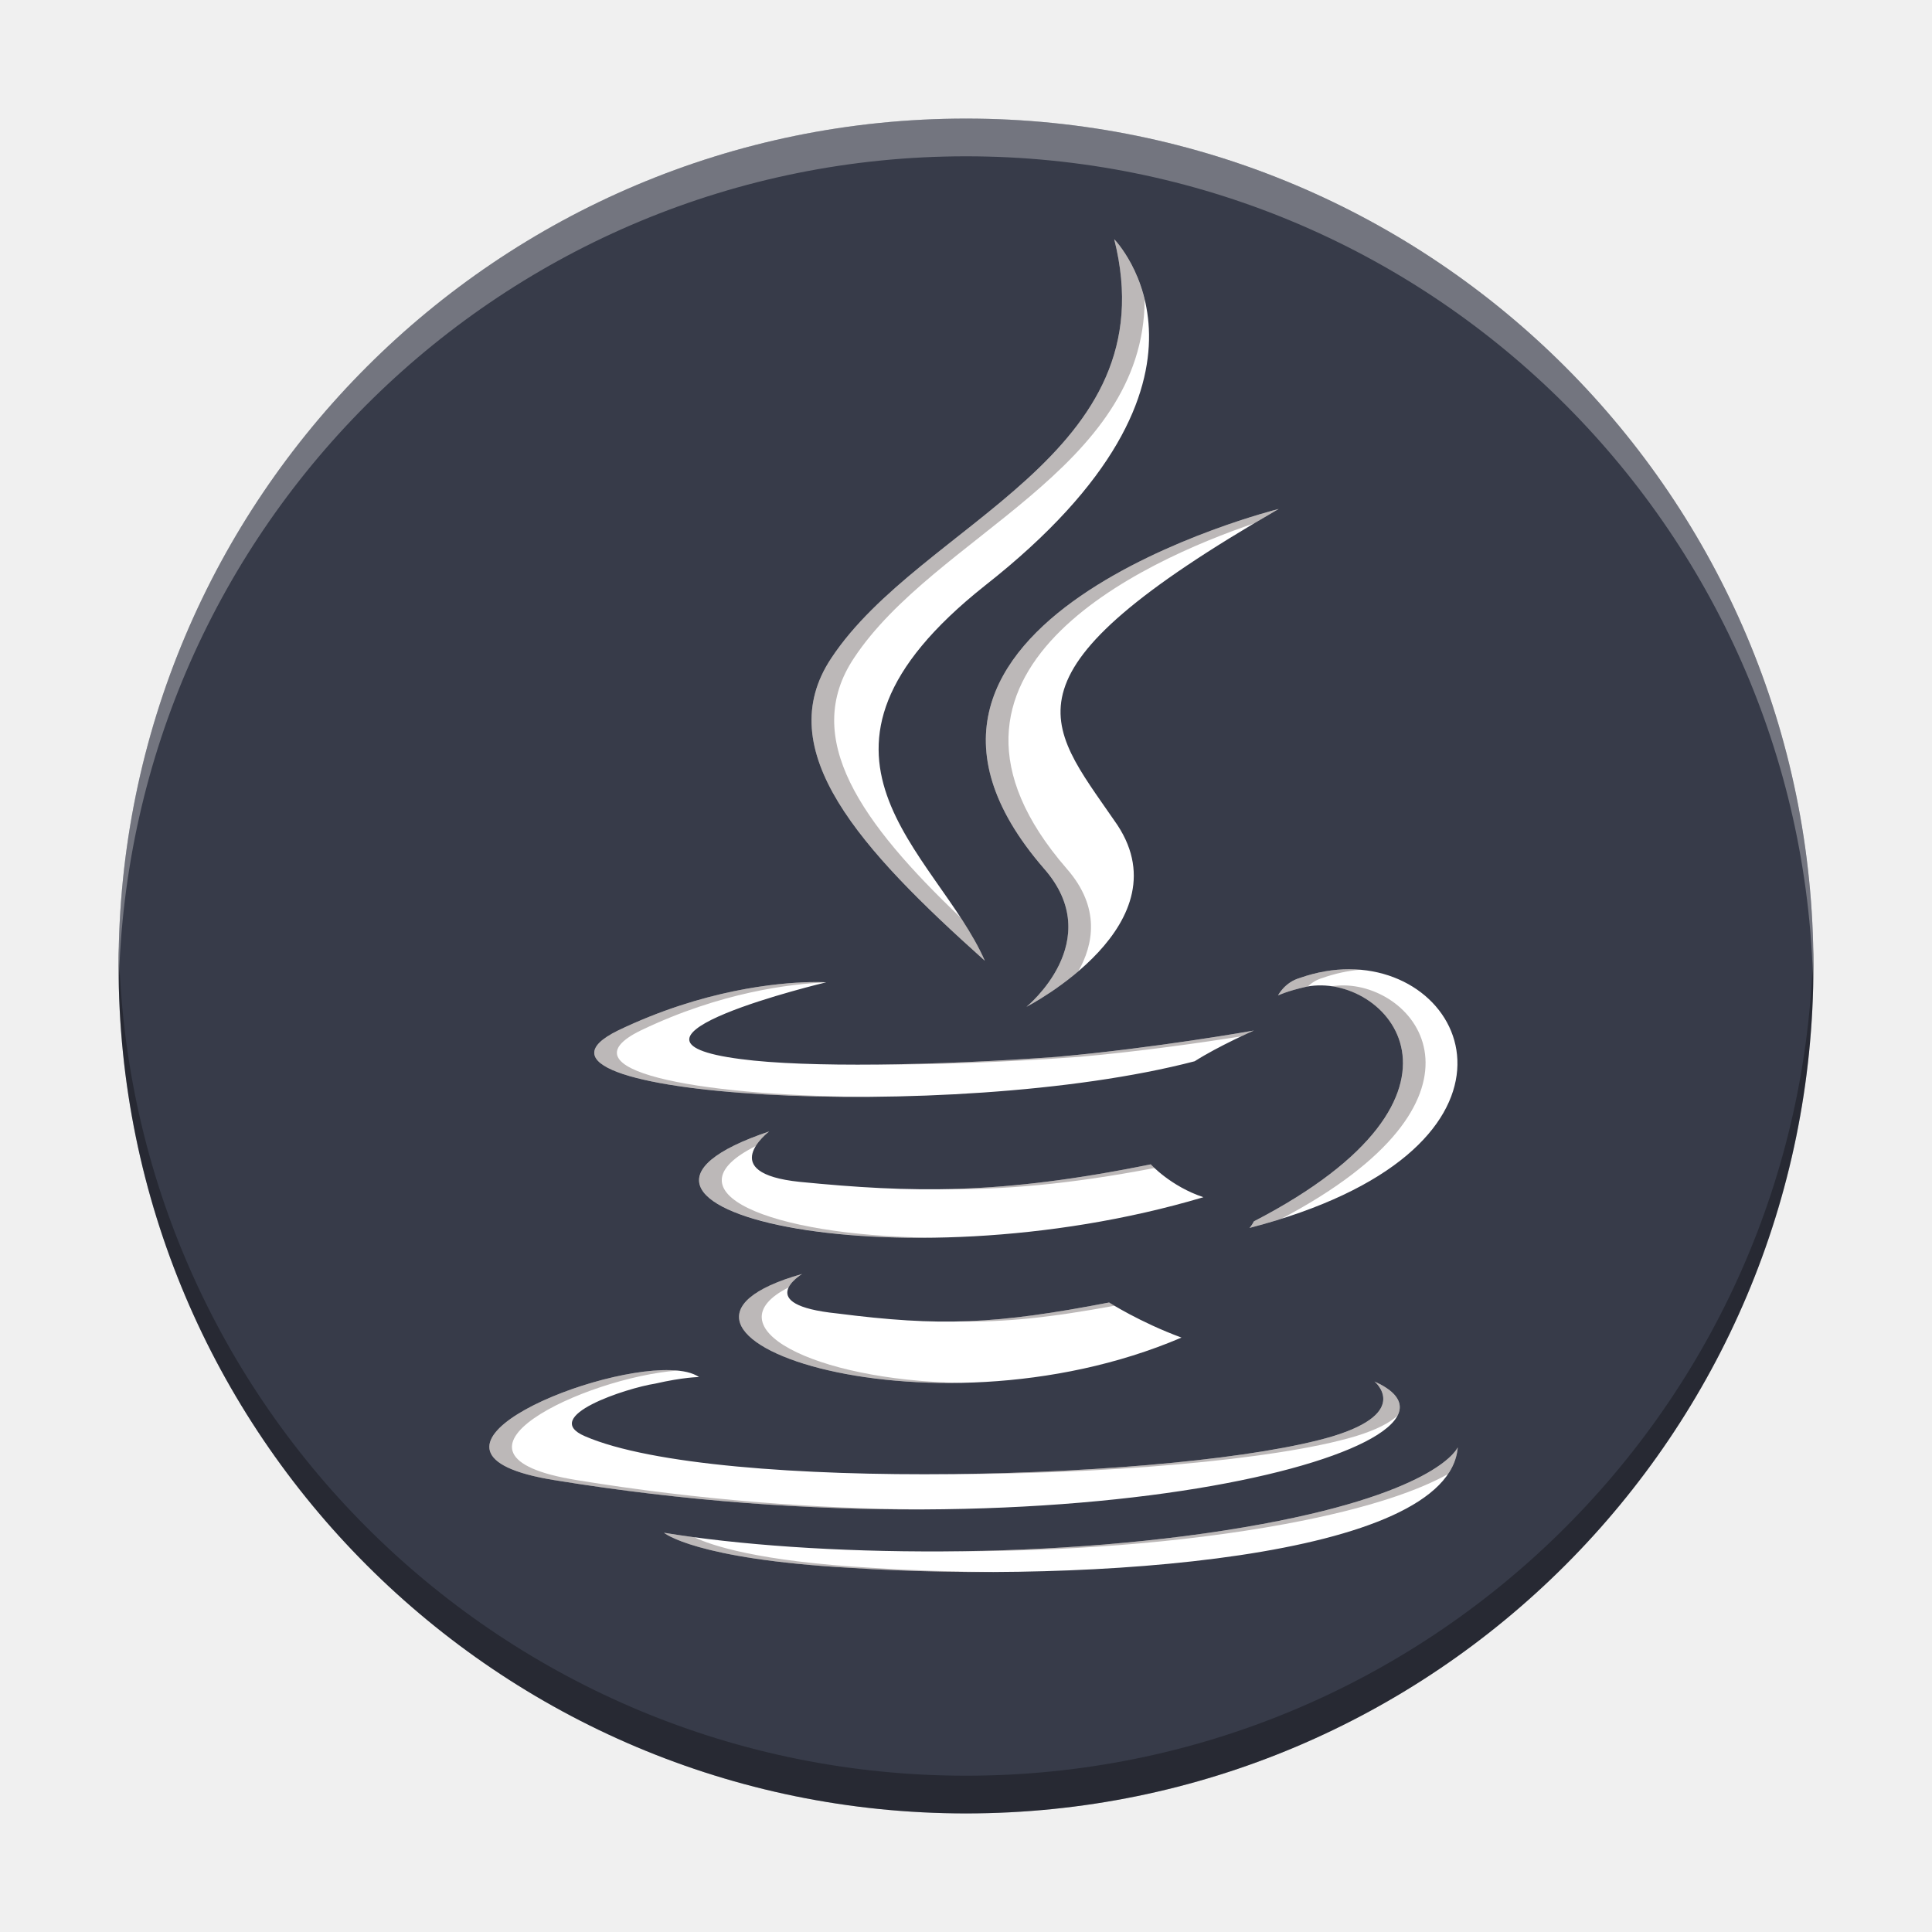
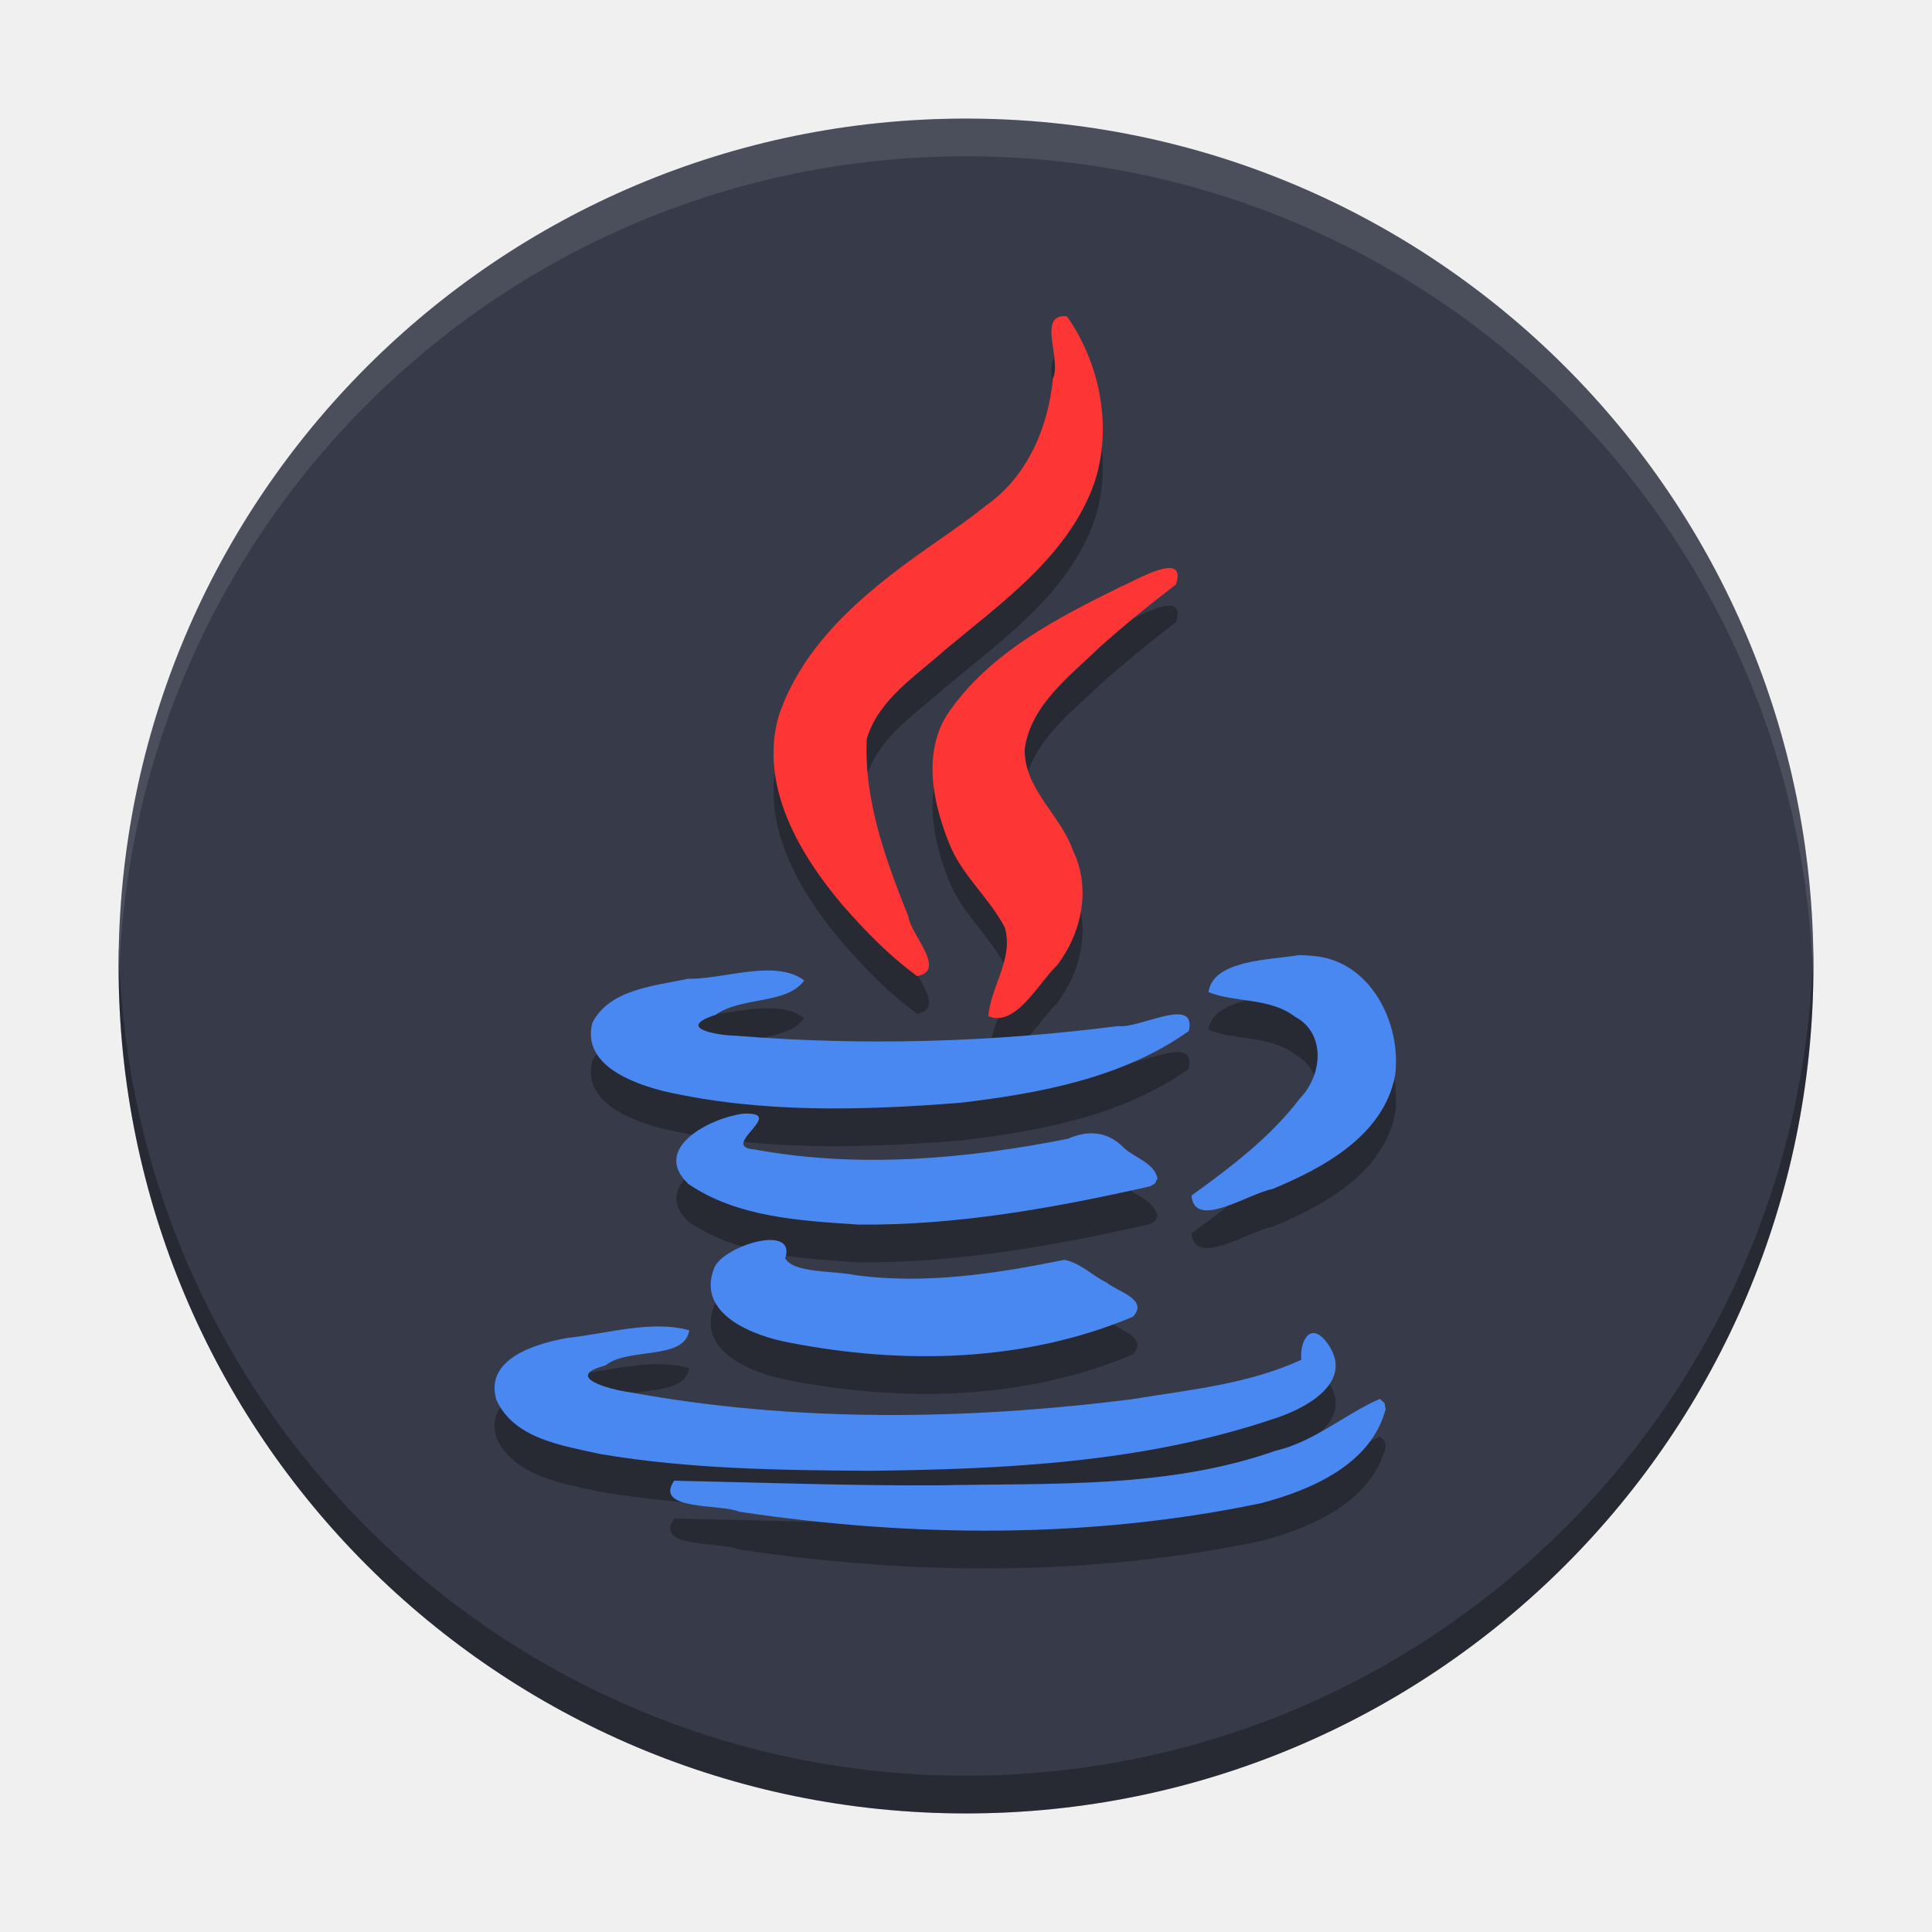
<svg xmlns="http://www.w3.org/2000/svg" width="512" height="512" version="1.1" viewBox="0 0 384 384">
-   <defs>
-     <clipPath>
-       <rect width="384" height="384" />
-     </clipPath>
-     <clipPath>
-       <rect width="384" height="384" />
-     </clipPath>
-     <clipPath>
-       <rect width="384" height="384" />
-     </clipPath>
-   </defs>
  <path d="m360.43 192c0 93.023-75.41 168.43-168.43 168.43s-168.43-75.41-168.43-168.43 75.41-168.43 168.43-168.43 168.43 75.41 168.43 168.43z" fill="#373b49" />
-   <path d="m221.46 47.547c10.895 43.152-38.359 56.23-56.23 83.254-12.203 18.309 5.668 37.922 30.512 60.152-9.59-21.797-42.281-40.977 0-74.539 52.742-41.406 25.719-68.867 25.719-68.867zm32.688 53.613s-89.355 22.23-46.641 71.484c12.641 14.387-3.488 27.465-3.488 27.465s32.258-16.566 17.438-37.051c-13.516-19.617-23.973-29.207 32.691-61.898zm14.035 91.484c-3.121-0.004-6.43 0.535-9.812 1.727-3.051 0.871-4.359 3.488-4.359 3.488s1.742-0.871 5.668-1.746c15.691-3.051 38.355 21.359-10.461 46.641-0.438 0.871-0.871 1.309-0.871 1.309 58.23-15.141 45.234-51.371 19.836-51.418zm-107.25 2.562c-6.332 0.145-21.125 1.453-38.125 9.625-26.59 13.078 66.258 18.742 114.64 6.102 4.793-3.051 11.766-6.102 11.766-6.102s-19.613 3.488-39.227 5.231c-23.977 1.742-49.691 2.18-62.77 0.438-30.508-3.926 16.988-15.254 17-15.258 0 0-1.172-0.082-3.285-0.035zm-8.051 29.676c-44.016 14.82 24.848 31.383 86.305 13.074-6.535-2.18-10.461-6.535-10.461-6.535-30.074 6.102-47.508 5.668-69.738 3.488-16.992-1.746-6.113-10.02-6.106-10.027zm6.539 28.332c-40.102 11.332 24.41 34.434 75.41 12.641-8.281-3.051-14.383-6.973-14.383-6.973-22.668 4.359-33.566 4.793-54.051 2.176-17-1.742-6.977-7.844-6.977-7.844zm-26.152 19.113c-17.043-0.5-56.277 16.52-23.098 21.859 104.17 17 190.04-7.406 163.02-19.609 0.031 0.023 7.375 6.106-8.285 10.891-29.207 8.719-122.48 11.332-148.63 0-9.156-3.922 8.281-9.59 13.945-10.461 5.668-1.305 8.719-1.305 8.719-1.305-1.254-0.875-3.234-1.305-5.672-1.375zm156.48 15.32s-3.484 8.719-38.793 15.258c-40.098 7.41-89.789 6.539-118.99 1.742 0 0 6.102 5.231 37.047 6.977 47.074 3.051 118.99-1.746 120.73-23.977z" fill="#fff" />
+   <path d="m211.52 70.342c-5.212 0.004-0.501 8.772-2.243 12.325-0.876 9.699-5.053 19.49-13.197 25.242-3.028 2.433-6.218 4.653-9.391 6.891-13.05 9.003-26.717 19.494-31.957 35.111-3.851 13.836 4.18 27.456 12.864 37.642 4.461 5.064 9.218 10.001 14.701 13.947 5.992-1.113-1.328-8.259-1.759-11.843-4.482-11.221-8.863-23.085-8.253-35.348 2.329-7.758 9.721-12.43 15.464-17.568 11.389-9.516 24.667-18.773 29.795-33.362 3.598-11.021 1.1-23.651-5.489-33.009-0.189-0.019-0.368-0.028-0.536-0.028zm20.962 50.061c-2.568-0.07-7.562 2.799-9.545 3.628-12.828 6.289-26.407 13.268-34.619 25.418-4.938 7.698-2.91 17.618 0.299 25.573 2.461 6.404 8.025 10.875 11.104 16.857 1.809 6.166-2.908 11.921-3.258 17.602 5.417 2.288 10.014-6.702 13.63-10.109 4.918-6.399 6.819-15.333 3.171-22.809-2.445-7.082-9.726-12.248-9.592-20.159 1.179-8.798 8.953-14.481 14.892-20.273 4.894-4.354 9.973-8.502 15.176-12.482 0.767-2.366 0.087-3.209-1.258-3.246zm25.651 76.935c-5.455 0.958-17.054 0.869-17.925 7.354 5.271 2.125 12.223 1.062 17.2 4.893 6.234 3.346 5.388 11.693 0.983 16.207-5.878 7.755-13.754 13.671-21.558 19.329 0.531 6.937 11.462-0.457 16.049-1.279 10.231-4.243 22.08-10.654 24.4-22.515 1.386-10.37-4.885-23.006-16.361-23.829l-1.411-0.123zm-106.22 3.059c-5.014 0.142-10.672 1.725-15.192 1.644-6.535 1.425-15.579 2.035-18.973 8.76-2.142 8.312 7.877 11.977 14.169 13.576 19.315 4.417 39.414 3.847 59.045 2.301 15.712-1.87 32.169-4.905 45.322-14.251 1.657-7.176-9.883-0.386-14.045-0.984-25.109 3.218-50.605 3.972-75.841 1.925-4.287-0.092-12.073-1.615-4.162-4.157 5.074-3.678 14.177-2.013 17.618-6.842-2.158-1.623-4.934-2.056-7.942-1.97zm-3.441 28.437c-0.24-2e-5 -0.5 6e-3 -0.784 0.021-6.315 0.778-18.47 6.821-10.821 14 9.801 6.65 22.316 7.268 33.785 8.043 19.549 0.185 38.933-3.321 57.938-7.611l0.965-0.561 0.508-0.998c-0.636-3.121-4.532-4.08-6.732-6.133-3.076-3.185-6.993-3.575-11.045-1.761-20.449 4.062-41.775 5.929-62.398 2.115-6.976-0.516 6.018-7.114-1.417-7.115zm4.623 25.124c-3.878-3e-3 -10.007 2.798-11.111 5.5-3.752 9.215 7.837 13.619 14.958 14.9 22.592 4.409 46.796 3.891 68.235-5.15 3.249-3.438-3.091-4.991-5.259-6.806-2.833-1.383-5.287-3.966-8.395-4.497-13.634 2.765-27.577 4.91-41.493 3.044-4.144-0.912-12.261-0.343-13.958-3.33 0.867-2.648-0.65-3.66-2.977-3.662zm-21.939 17.193c-6.057-0.06-12.614 1.671-18.524 2.303-6.074 1.11-16.383 4.07-13.979 12.268 3.515 7.792 13.178 9.103 20.64 10.778 17.704 3.005 35.771 3.224 53.682 3.335 26.863-0.309 54.288-1.614 79.948-10.255 5.983-1.838 16.116-6.913 11.291-14.543-3.65-5.571-5.944-0.893-5.565 2.733-10.494 4.854-22.331 5.979-33.649 7.841-33.088 4.168-66.952 4.644-99.841-1.39-3.928-0.523-13.365-3.069-4.824-5.325 4.486-3.673 15.717-0.914 16.668-6.981-1.865-0.526-3.829-0.744-5.848-0.765zm143.12 14.395c-6.633 2.818-13.05 8.535-20.694 10.288-21.448 7.575-44.56 6.419-66.955 6.895-17.541 0.093-35.098-0.551-52.614-0.923-4.237 6.005 9.562 4.591 12.932 6.17 34.309 5.13 69.667 5.427 103.71-1.699 10.043-2.654 21.869-7.715 24.759-18.7l-0.239-1.198z" opacity=".3" stroke-width=".472" />
  <g stroke-width="1.333">
-     <path transform="scale(.75)" d="m31.486 251c-0.036 1.663-0.064 3.328-0.064 5 0 124.03 100.55 224.58 224.58 224.58 124.03 0 224.58-100.55 224.58-224.58 0-1.672-0.028-3.337-0.064-5-2.66 121.72-102.15 219.58-224.51 219.58-122.36 0-221.85-97.857-224.51-219.58z" opacity=".3" />
-     <path transform="scale(.75)" d="m256 31.422c-124.03 0-224.58 100.55-224.58 224.58 0 1.672 0.028 3.337 0.064 5 2.66-121.72 102.15-219.58 224.51-219.58 122.36 0 221.85 97.857 224.51 219.58 0.036-1.663 0.064-3.328 0.064-5 0-124.03-100.55-224.58-224.58-224.58z" fill="#fff" opacity=".3" />
-     <path transform="scale(.75)" d="m295.28 63.396c14.526 57.536-51.145 74.973-74.973 111-16.271 24.411 7.557 50.563 40.682 80.203-1.695-3.852-3.936-7.642-6.408-11.424-26.238-25.008-42.422-47.553-28.273-68.779 21.464-32.456 76.867-49.831 77.037-95.01-2.475-10.281-8.064-15.994-8.064-15.994zm43.584 71.484s-119.14 29.641-62.188 95.312c16.854 19.182-4.65 36.619-4.65 36.619s6.802-3.501 13.752-9.426c3.887-6.875 6.054-16.773-3.102-27.193-45.285-52.218 20.719-81.634 49.682-91.504 2.094-1.245 4.255-2.51 6.506-3.809zm18.713 121.98c-4.162-0.005-8.572 0.714-13.082 2.303-4.068 1.161-5.812 4.65-5.812 4.65s2.322-1.161 7.557-2.328c0.111-0.022 0.223-0.035 0.334-0.055 0.932-0.88 2.21-1.779 3.922-2.268 3.41-1.201 6.764-1.904 9.996-2.174-0.956-0.082-1.928-0.127-2.914-0.129zm-143 3.416c-8.443 0.193-28.165 1.938-50.832 12.834-21.965 10.804 17.209 17.805 65.529 17.566-45.489-0.344-80.58-7.213-59.529-17.566 21.33-10.254 39.928-12.379 49.098-12.758 0.004-9.2e-4 0.115-0.029 0.115-0.029 0 0-1.563-0.109-4.381-0.047zm141.67 0.867c-1.131-0.019-2.253 0.06-3.353 0.232 19.487 2.785 37.778 32.064-20.6 62.297-0.583 1.161-1.162 1.744-1.162 1.744 2.965-0.771 5.776-1.587 8.469-2.436 59.364-31.354 36.819-61.493 16.646-61.838zm-23.959 11.967s-26.152 4.652-52.303 6.975c-16.822 1.222-34.263 1.956-49.576 2.045 16.649 0.1 36.511-0.66 55.576-2.045 16.547-1.47 33.047-3.866 42.969-5.432 1.878-0.883 3.334-1.543 3.334-1.543zm-128.44 26.734c-41.046 13.821-8.443 28.755 42.885 28.146-43.183-0.519-70.625-12.24-46.418-24.293 1.351-2.175 3.529-3.849 3.533-3.853zm101.12 8.719c-22.492 4.563-39.68 6.383-55.67 6.59 16.537 0.191 33.864-1.255 56.652-5.613-0.641-0.602-0.982-0.977-0.982-0.977zm-92.406 29.057c-38.283 10.818-5.058 29.677 41.859 28.854-38.979-0.706-66.122-14.901-45.418-25.303 0.962-1.968 3.559-3.551 3.559-3.551zm81.371 7.559c-16.581 3.189-28.439 4.793-40.275 5.023 12.834 0.246 24.814-1.063 41.684-4.164-0.892-0.529-1.408-0.859-1.408-0.859zm-116.24 17.926c-22.724-0.667-75.036 22.027-30.797 29.146 34.972 5.707 68.393 7.912 98.258 7.76-28.313-0.156-59.611-2.432-92.258-7.76-41.712-6.713 2.402-27.261 26.627-29.029-0.587-0.056-1.193-0.099-1.83-0.117zm186.57 3c0.042 0.031 9.833 8.141-11.047 14.521-20.226 6.038-63.494 9.871-105.3 10.053 43.605 0.182 90.104-3.725 111.3-10.053 5.78-1.766 9.202-3.665 11.139-5.488 1.659-3.239-0.167-6.357-6.092-9.033zm22.072 17.428s-4.646 11.625-51.725 20.344c-26.326 4.865-55.745 7.044-83.484 7.248 29.465 0.086 61.246-2.03 89.484-7.248 23.156-4.288 36.016-9.275 43.137-13.24 1.49-2.204 2.389-4.567 2.588-7.104zm-210.38 22.666s8.136 6.975 49.396 9.303c11.956 0.775 25.115 1.167 38.6 1.094-11.376-0.055-22.425-0.434-32.6-1.094-30.63-1.728-42.987-6.012-47.33-8.107-2.798-0.375-5.495-0.773-8.066-1.195z" fill="#1f1111" opacity=".3" />
+     <path transform="scale(.75)" d="m31.486 251c-0.036 1.663-0.064 3.328-0.064 5 0 124.03 100.55 224.58 224.58 224.58s224.58-100.55 224.58-224.58c0-1.672-0.028-3.337-0.064-5-2.66 121.72-102.15 219.58-224.51 219.58s-221.85-97.857-224.51-219.58z" opacity=".3" />
+     <path transform="scale(.75)" d="m256 31.422c-124.03 0-224.58 100.55-224.58 224.58 0 1.672 0.028 3.337 0.064 5 2.66-121.72 102.15-219.58 224.51-219.58s221.85 97.857 224.51 219.58c0.036-1.663 0.064-3.328 0.064-5 0-124.03-100.55-224.58-224.58-224.58z" fill="#fff" opacity=".1" />
  </g>
+   <path d="m186.69 107.3c-13.05 9.003-26.717 19.495-31.958 35.111-3.851 13.836 4.181 27.455 12.865 37.641 4.461 5.064 9.219 10.001 14.702 13.947 5.992-1.113-1.329-8.259-1.76-11.843-4.482-11.221-8.863-23.085-8.253-35.347 2.329-7.758 9.721-12.431 15.465-17.569 11.389-9.516 24.668-18.773 29.796-33.362 3.598-11.021 1.099-23.651-5.489-33.009-6.058-0.595-0.981 8.63-2.779 12.298-0.876 9.699-5.053 19.491-13.196 25.242-3.028 2.433-6.219 4.653-9.392 6.89z" fill="#fd3535" stroke-width=".472" />
+   <path d="m233.74 116.15c2.231-6.884-7.781-0.882-10.803 0.382-12.828 6.289-26.407 13.268-34.619 25.418-4.938 7.698-2.911 17.617 0.298 25.572 2.461 6.404 8.026 10.876 11.104 16.858 1.809 6.166-2.907 11.92-3.257 17.601 5.417 2.288 10.013-6.702 13.629-10.109 4.918-6.399 6.819-15.333 3.171-22.809-2.445-7.082-9.726-12.248-9.591-20.159 1.179-8.798 8.954-14.48 14.893-20.273 4.894-4.354 9.972-8.502 15.175-12.481z" fill="#fd3535" stroke-width=".472" />
+   <path d="m117.74 203.3c-2.142 8.312 7.877 11.979 14.169 13.578 19.315 4.417 39.414 3.846 59.045 2.3 15.712-1.87 32.17-4.904 45.322-14.251 1.657-7.176-9.883-0.387-14.045-0.985-25.109 3.218-50.605 3.973-75.841 1.926-4.287-0.092-12.074-1.615-4.162-4.157 5.074-3.678 14.178-2.013 17.618-6.842-5.754-4.328-15.903-0.196-23.134-0.327-6.535 1.425-15.578 2.034-18.972 8.758z" fill="#4a88f1" stroke-width=".472" />
+   <path d="m258.13 189.84c-5.455 0.958-17.055 0.87-17.926 7.355 5.271 2.125 12.222 1.062 17.2 4.892 6.234 3.346 5.388 11.693 0.983 16.207-5.878 7.755-13.754 13.671-21.558 19.328 0.531 6.937 11.462-0.458 16.049-1.28 10.231-4.243 22.08-10.654 24.4-22.515 1.386-10.37-4.884-23.005-16.36-23.828l-1.41-0.122z" fill="#4a88f1" stroke-width=".472" />
+   <path d="m230.06 234.23c-0.636-3.121-4.531-4.081-6.732-6.133-3.076-3.185-6.993-3.576-11.045-1.761-20.449 4.062-41.774 5.93-62.398 2.116-7.201-0.533 6.878-7.547-2.201-7.095-6.315 0.778-18.469 6.821-10.82 13.999 9.801 6.65 22.316 7.268 33.784 8.044 19.549 0.185 38.934-3.321 57.938-7.611l0.966-0.561z" fill="#4a88f1" stroke-width=".472" />
+   <path d="m156.07 250.12c2.311-7.061-12.321-2.485-14.088 1.84-3.752 9.215 7.838 13.619 14.959 14.9 22.592 4.409 46.795 3.89 68.234-5.151 3.249-3.438-3.091-4.991-5.258-6.806-2.833-1.383-5.287-3.966-8.395-4.497-13.634 2.765-27.577 4.909-41.493 3.044-4.144-0.912-12.262-0.343-13.959-3.33z" fill="#4a88f1" stroke-width=".472" />
+   <path d="m172.97 292.33c26.863-0.309 54.289-1.615 79.949-10.256 5.983-1.838 16.115-6.912 11.29-14.542-3.65-5.571-5.943-0.894-5.564 2.733-10.494 4.854-22.331 5.98-33.649 7.842-33.088 4.168-66.953 4.644-99.841-1.39-3.928-0.523-13.364-3.068-4.823-5.324 4.486-3.673 15.716-0.915 16.668-6.982-7.461-2.103-16.491 0.696-24.371 1.538-6.074 1.11-16.382 4.071-13.979 12.268 3.515 7.792 13.178 9.105 20.639 10.779 17.704 3.005 35.771 3.224 53.682 3.335z" fill="#4a88f1" stroke-width=".472" />
+   <path d="m274.27 278.04c-6.633 2.818-13.05 8.534-20.694 10.287-21.448 7.575-44.56 6.42-66.955 6.896-17.541 0.093-35.098-0.551-52.615-0.923-4.237 6.005 9.563 4.59 12.933 6.169 34.309 5.13 69.666 5.428 103.71-1.698 10.043-2.654 21.868-7.715 24.758-18.7l-0.238-1.2z" fill="#4a88f1" stroke-width=".472" />
</svg>
